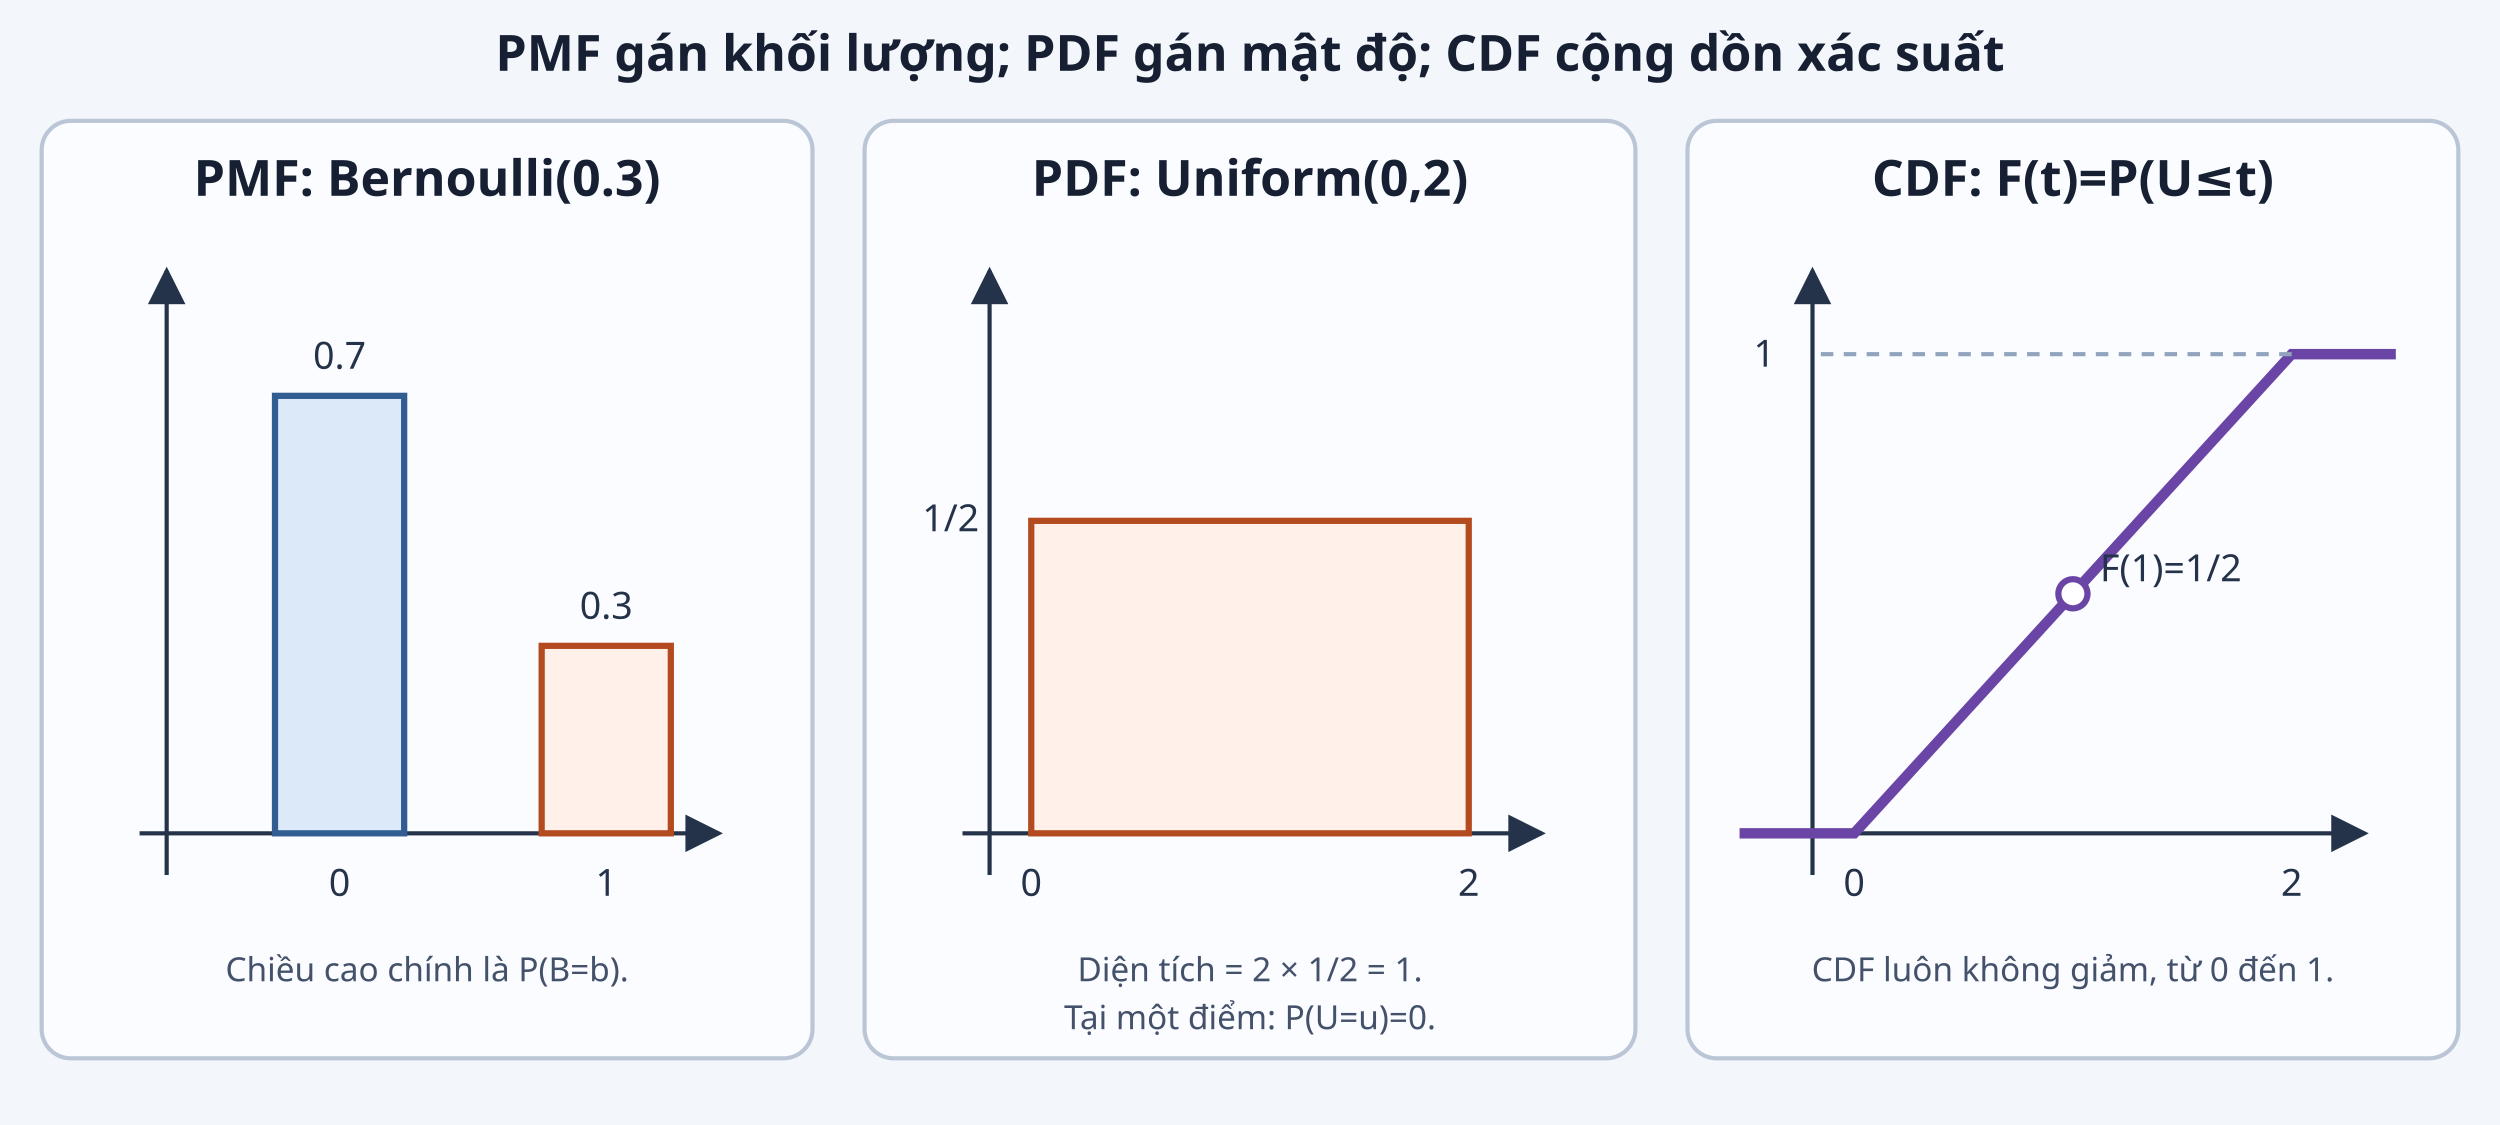
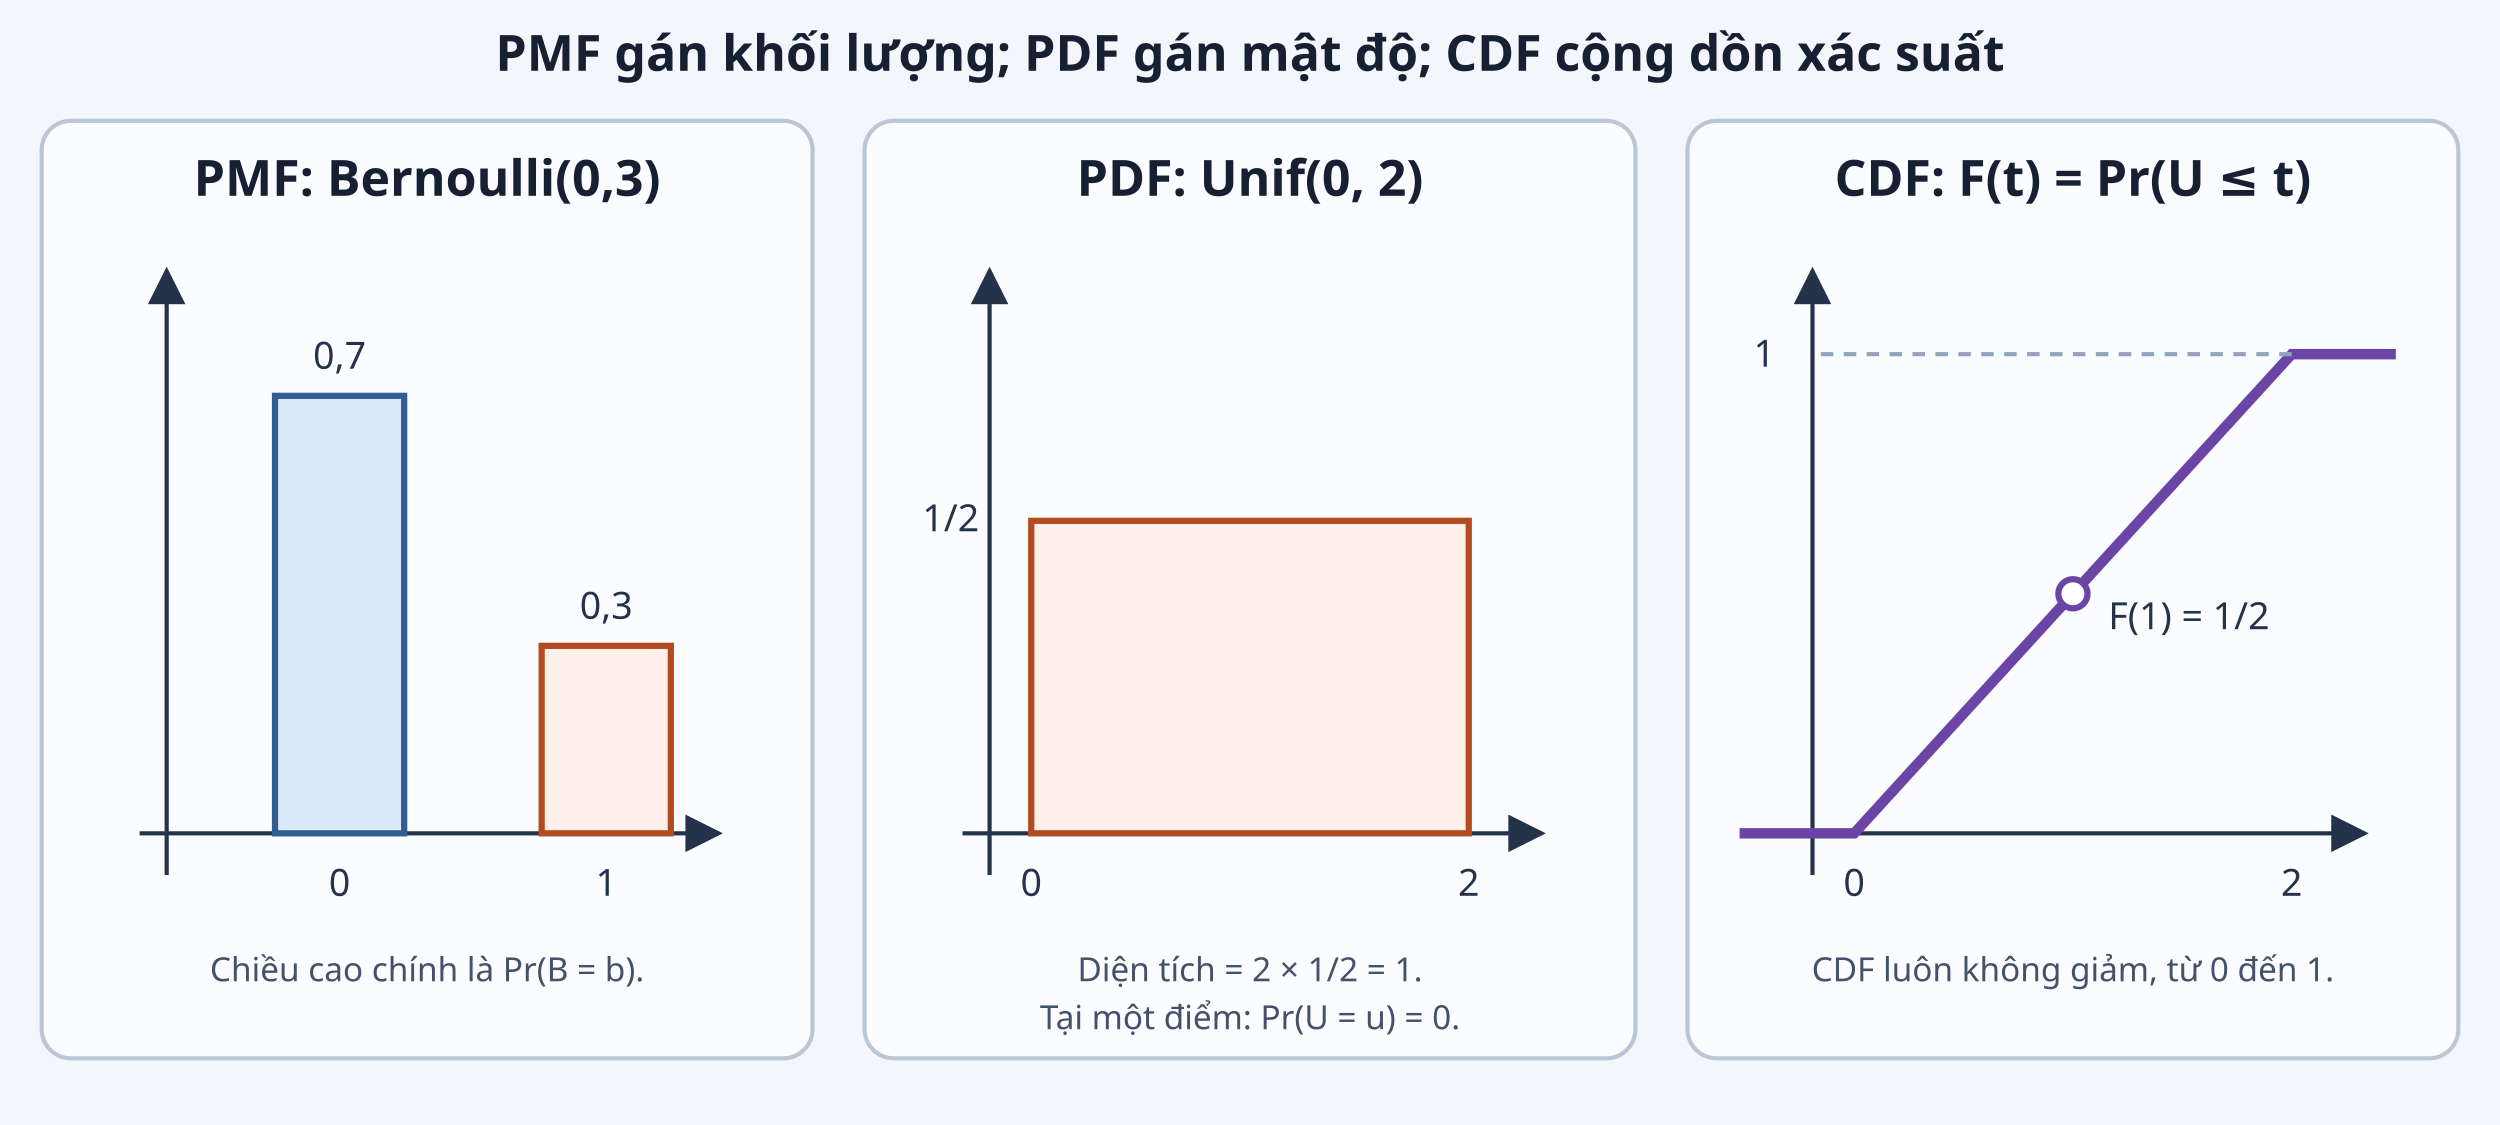
<svg xmlns="http://www.w3.org/2000/svg" viewBox="0 0 1200 540" role="img" aria-labelledby="title desc">
  <defs>
    <marker id="arrow" markerWidth="9" markerHeight="9" refX="8" refY="4.5" orient="auto">
      <path d="M0 0L9 4.5L0 9Z" fill="#24324a" />
    </marker>
    <style>.panel{fill:#fbfcff;stroke:#bac5d6;stroke-width:2}.title{font-family:sans-serif;font-size:24px;font-weight:700;fill:#172033}.label{font-family:sans-serif;font-size:18px;fill:#24324a}.small{font-family:sans-serif;font-size:16px;fill:#44516a}.axis{stroke:#24324a;stroke-width:2;marker-end:url(#arrow)}.blue{fill:#dce9f8;stroke:#315d92;stroke-width:3}.orange{fill:#fff1e9;stroke:#b44b20;stroke-width:3}.curve{fill:none;stroke:#6a45a5;stroke-width:5}</style>
  </defs>
  <rect width="1200" height="540" fill="#f3f6fb" />
  <text class="title" x="600" y="34" text-anchor="middle">PMF gán khối lượng; PDF gán mật độ; CDF cộng dồn xác suất</text>
  <rect class="panel" x="20" y="58" width="370" height="450" rx="14" />
-   <text class="title" x="205" y="94" text-anchor="middle">PMF: Bernoulli(0.3)</text>
+   <text class="title" x="205" y="94" text-anchor="middle">PMF: Bernoulli(0,3)</text>
  <line class="axis" x1="67" y1="400" x2="345" y2="400" />
  <line class="axis" x1="80" y1="420" x2="80" y2="130" />
  <rect class="blue" x="132" y="190" width="62" height="210" />
  <rect class="orange" x="260" y="310" width="62" height="90" />
  <text class="label" x="163" y="430" text-anchor="middle">0</text>
  <text class="label" x="291" y="430" text-anchor="middle">1</text>
-   <text class="label" x="163" y="177" text-anchor="middle">0.7</text>
-   <text class="label" x="291" y="297" text-anchor="middle">0.3</text>
-   <text class="small" x="205" y="471" text-anchor="middle">Chiều cao chính là P(B=b).</text>
+   <text class="label" x="163" y="177" text-anchor="middle">0,7</text>
+   <text class="label" x="291" y="297" text-anchor="middle">0,3</text>
+   <text class="small" x="205" y="471" text-anchor="middle">Chiều cao chính là Pr(B = b).</text>
  <rect class="panel" x="415" y="58" width="370" height="450" rx="14" />
-   <text class="title" x="600" y="94" text-anchor="middle">PDF: Uniform(0,2)</text>
+   <text class="title" x="600" y="94" text-anchor="middle">PDF: Unif(0, 2)</text>
  <line class="axis" x1="462" y1="400" x2="740" y2="400" />
  <line class="axis" x1="475" y1="420" x2="475" y2="130" />
  <rect class="orange" x="495" y="250" width="210" height="150" />
  <text class="label" x="470" y="255" text-anchor="end">1/2</text>
  <text class="label" x="495" y="430" text-anchor="middle">0</text>
  <text class="label" x="705" y="430" text-anchor="middle">2</text>
  <text class="small" x="600" y="471" text-anchor="middle">Diện tích = 2 × 1/2 = 1.</text>
-   <text class="small" x="600" y="494" text-anchor="middle">Tại một điểm: P(U=u)=0.</text>
+   <text class="small" x="600" y="494" text-anchor="middle">Tại một điểm: Pr(U = u) = 0.</text>
  <rect class="panel" x="810" y="58" width="370" height="450" rx="14" />
-   <text class="title" x="995" y="94" text-anchor="middle">CDF: F(t)=P(U≤t)</text>
+   <text class="title" x="995" y="94" text-anchor="middle">CDF: F(t) = Pr(U ≤ t)</text>
  <line class="axis" x1="857" y1="400" x2="1135" y2="400" />
  <line class="axis" x1="870" y1="420" x2="870" y2="130" />
  <path class="curve" d="M835 400 L890 400 L1100 170 L1150 170" />
  <line x1="1100" y1="170" x2="870" y2="170" stroke="#91a4bd" stroke-width="2" stroke-dasharray="6 5" />
  <text class="label" x="852" y="176" text-anchor="end">1</text>
  <text class="label" x="890" y="430" text-anchor="middle">0</text>
  <text class="label" x="1100" y="430" text-anchor="middle">2</text>
  <circle cx="995" cy="285" r="7" fill="#fff" stroke="#6a45a5" stroke-width="3" />
-   <text class="label" x="1008" y="279">F(1)=1/2</text>
+   <text class="label" x="1012" y="302">F(1) = 1/2</text>
  <text class="small" x="995" y="471" text-anchor="middle">CDF luôn không giảm, từ 0 đến 1.</text>
</svg>
